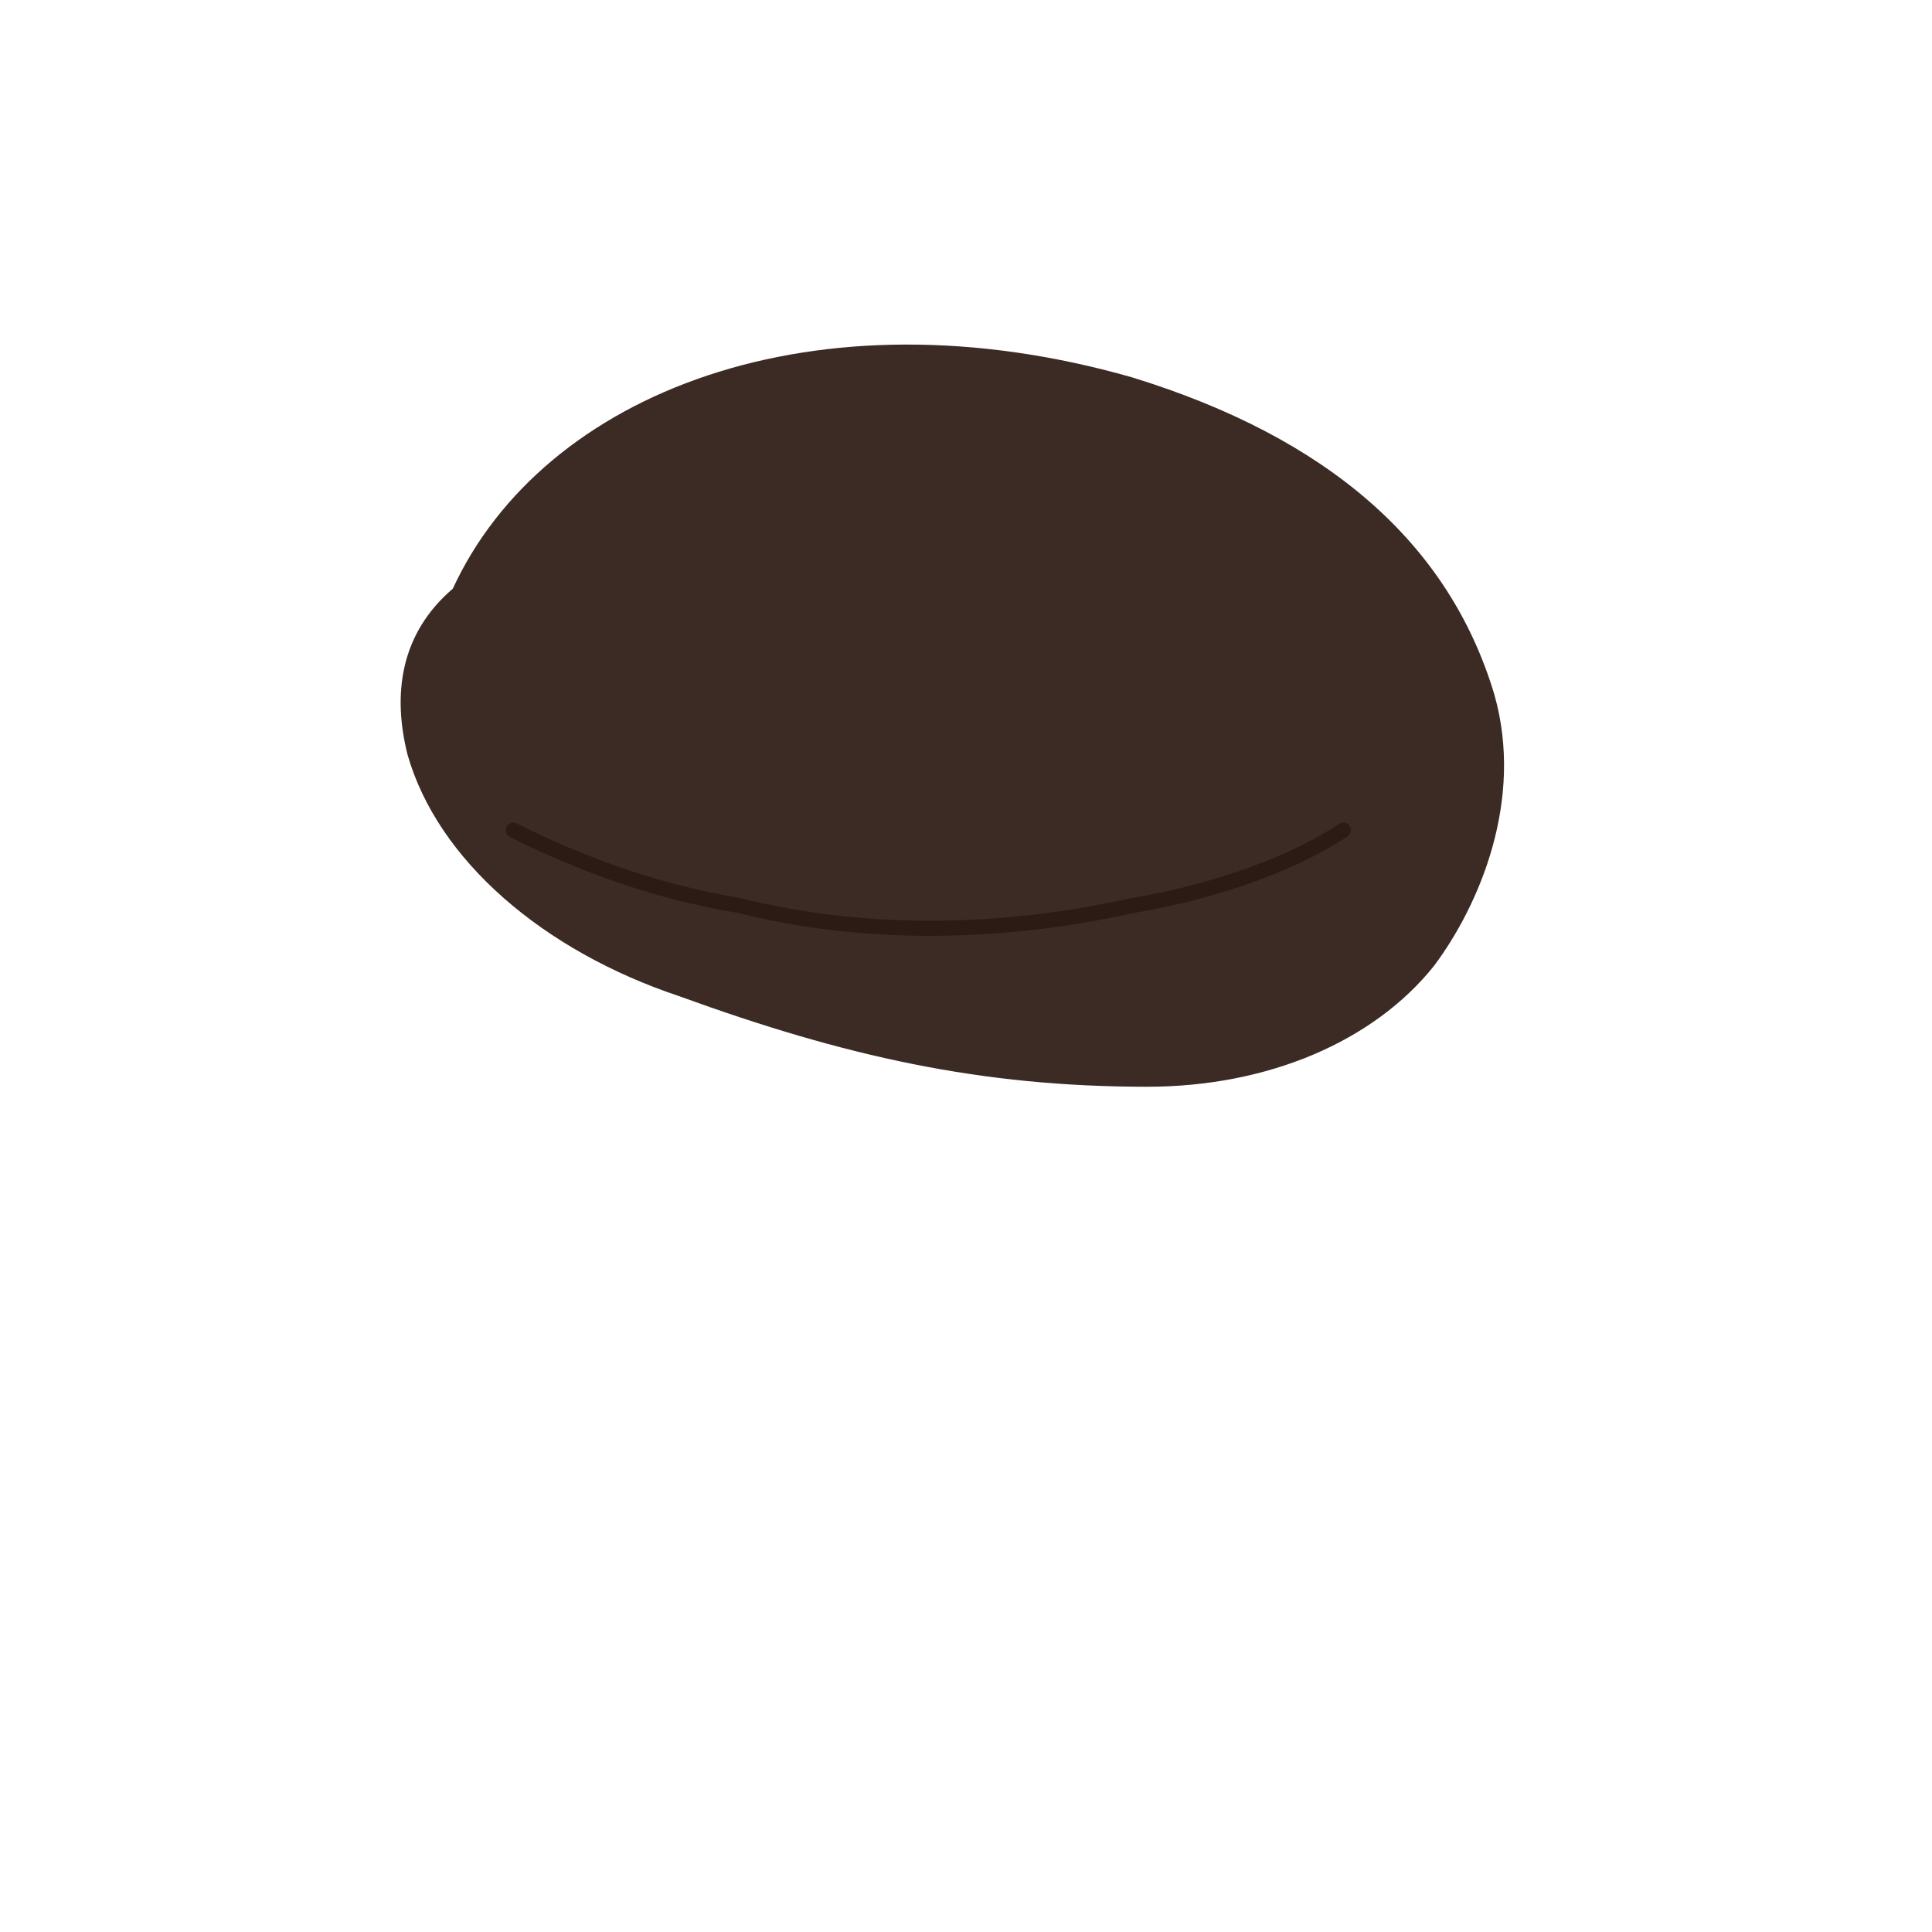
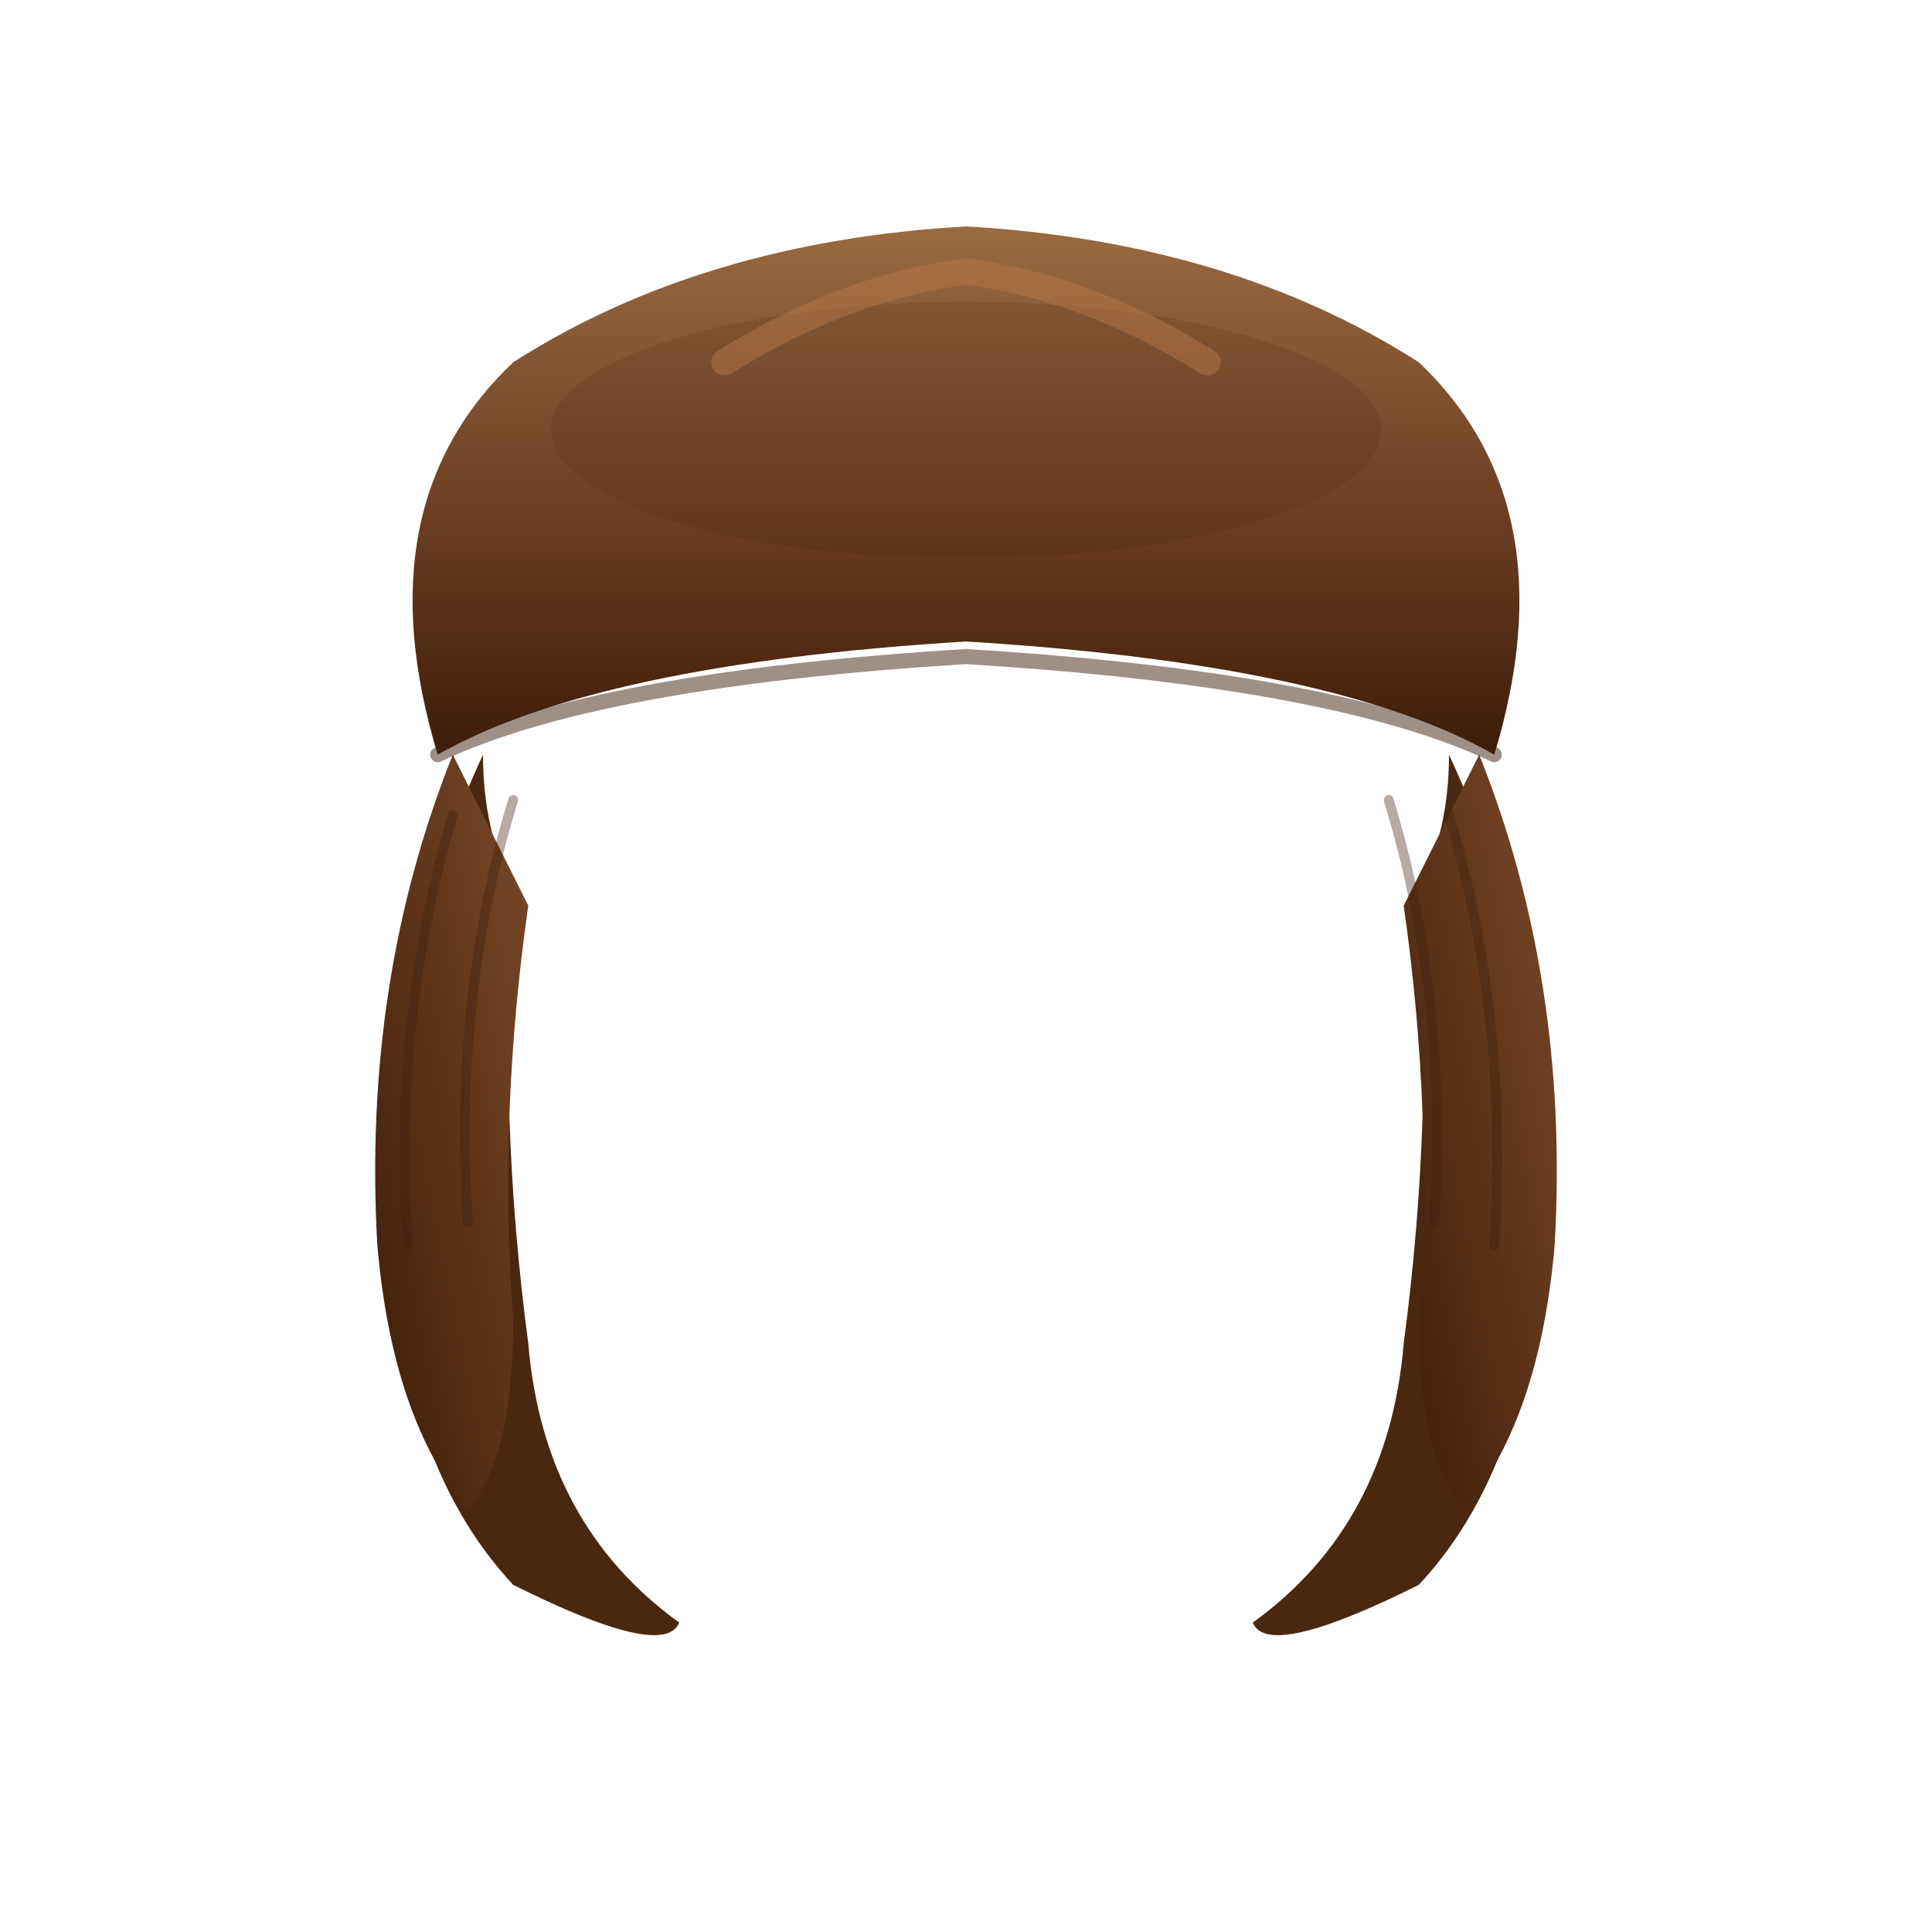
<svg xmlns="http://www.w3.org/2000/svg" width="256" height="256" viewBox="0 0 256 256">
-   <path d="M60 78c12-26 48-40 90-28 26 8 42 22 48 42 4 14-2 28-8 36-8 10-22 16-38 16-22 0-40-4-62-12-18-6-32-18-36-32-2-8-1-16 6-22z" fill="#3b2b24" />
-   <path d="M68 110c8 4 18 8 30 10 16 4 34 4 52 0 12-2 22-6 28-10" stroke="#2b1b14" stroke-width="2" fill="none" stroke-linecap="round" />
+   <defs>
+     <linearGradient id="med_grad" x1="0%" y1="0%" x2="0%" y2="100%">
+       <stop offset="0%" stop-color="#9A6A40" />
+       <stop offset="55%" stop-color="#6B3E22" />
+       <stop offset="100%" stop-color="#3D1C08" />
+     </linearGradient>
+     <linearGradient id="med_sideGrad" x1="100%" y1="0%" x2="0%" y2="100%">
+       <stop offset="0%" stop-color="#7A4A28" />
+       <stop offset="100%" stop-color="#3D1C08" />
+     </linearGradient>
+   </defs>
+   <path d="     M 64,100     Q 50,130  52,168     Q 54,195  68,210     Q 88,220  90,215     Q 72,202  70,178     Q 66,148  68,118     Q 64,110  64,100     Z" fill="#4A2810" />
+   <path d="     M 192,100     Q 206,130  204,168     Q 202,195  188,210     Q 168,220  166,215     Q 184,202  186,178     Q 190,148  188,118     Q 192,110  192,100     Z" fill="#4A2810" />
+   <path d="     M 60,100     Q 48,130  50,165     Q 52,188  62,200     Q 68,193  68,175     Q 66,148  70,120     Q 65,110  60,100     Z" fill="url(#med_sideGrad)" />
+   <path d="     M 196,100     Q 208,130  206,165     Q 204,188  194,200     Q 188,193  188,175     Q 190,148  186,120     Q 191,110  196,100     Z" fill="url(#med_sideGrad)" />
+   <path d="     M 58,100     Q 48,67  68,48     Q 93,32  128,30     Q 163,32  188,48     Q 208,67  198,100     Q 177,88  128,85     Q 79,88   58,100     Z" fill="url(#med_grad)" />
+   <ellipse cx="128" cy="57" rx="55" ry="17" fill="#3D2010" opacity="0.16" />
+   <path d="M 96,48 Q 112,38 128,36 Q 144,38 160,48" fill="none" stroke="#B87848" stroke-width="3.5" stroke-linecap="round" opacity="0.48" />
+   <path d="M 58,100 Q 79,90 128,87 Q 177,90 198,100" fill="none" stroke="#3D2010" stroke-width="2" stroke-linecap="round" opacity="0.50" />
+   <g fill="none" stroke="#3D2010" stroke-width="1.3" stroke-linecap="round" opacity="0.38">
+     <path d="M 60,108 Q 52,135 54,165" />
+     <path d="M 68,106 Q 60,132 62,162" />
+     <path d="M 192,108 Q 200,135 198,165" />
+     <path d="M 184,106 Q 192,132 190,162" />
+   </g>
</svg>
